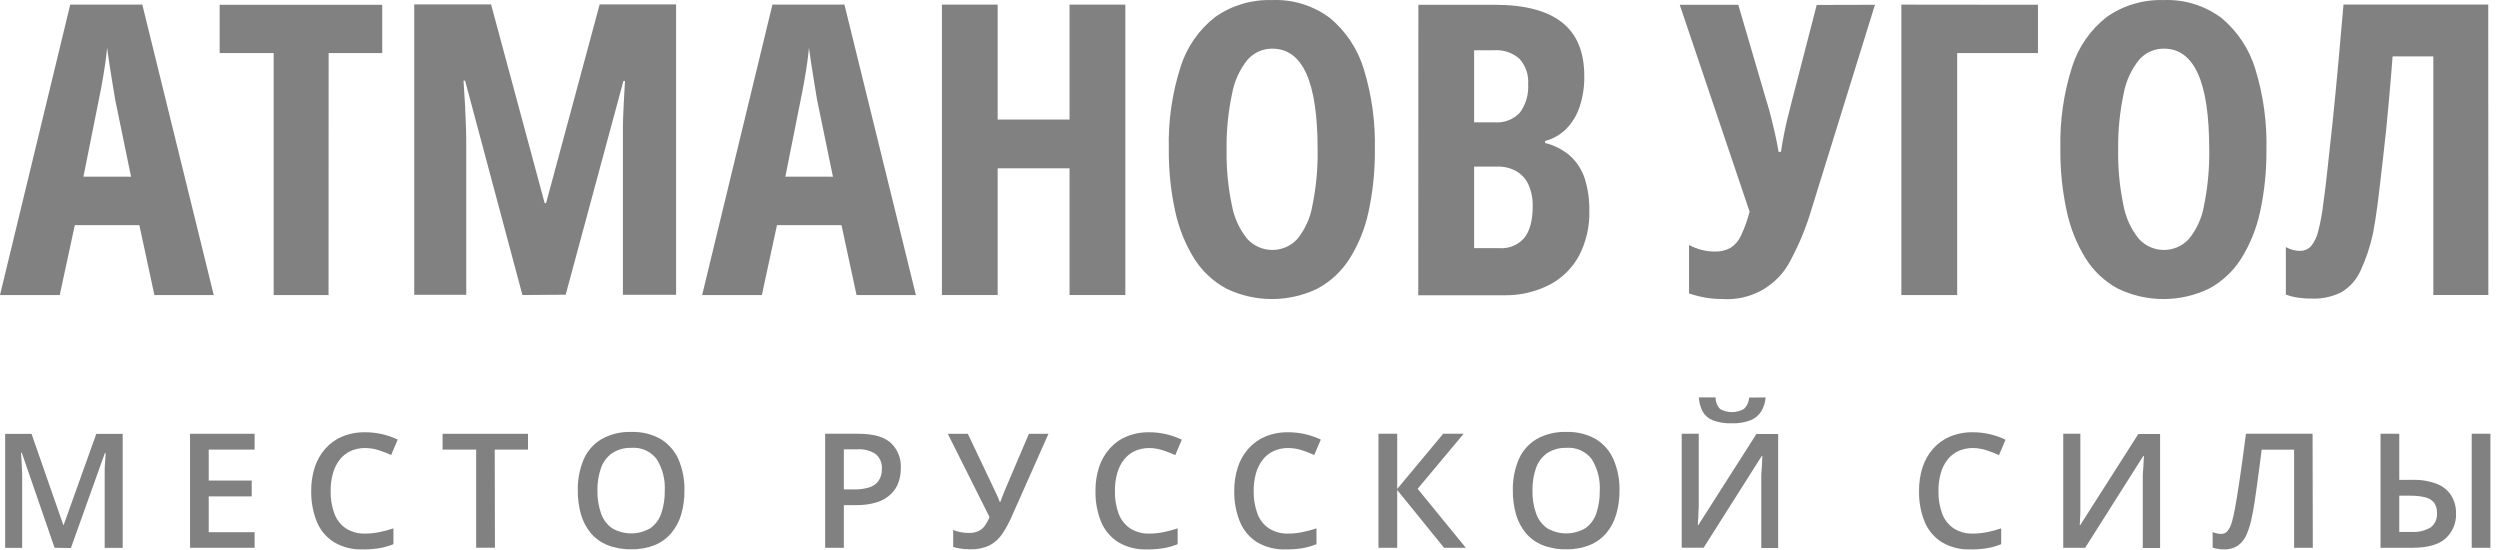
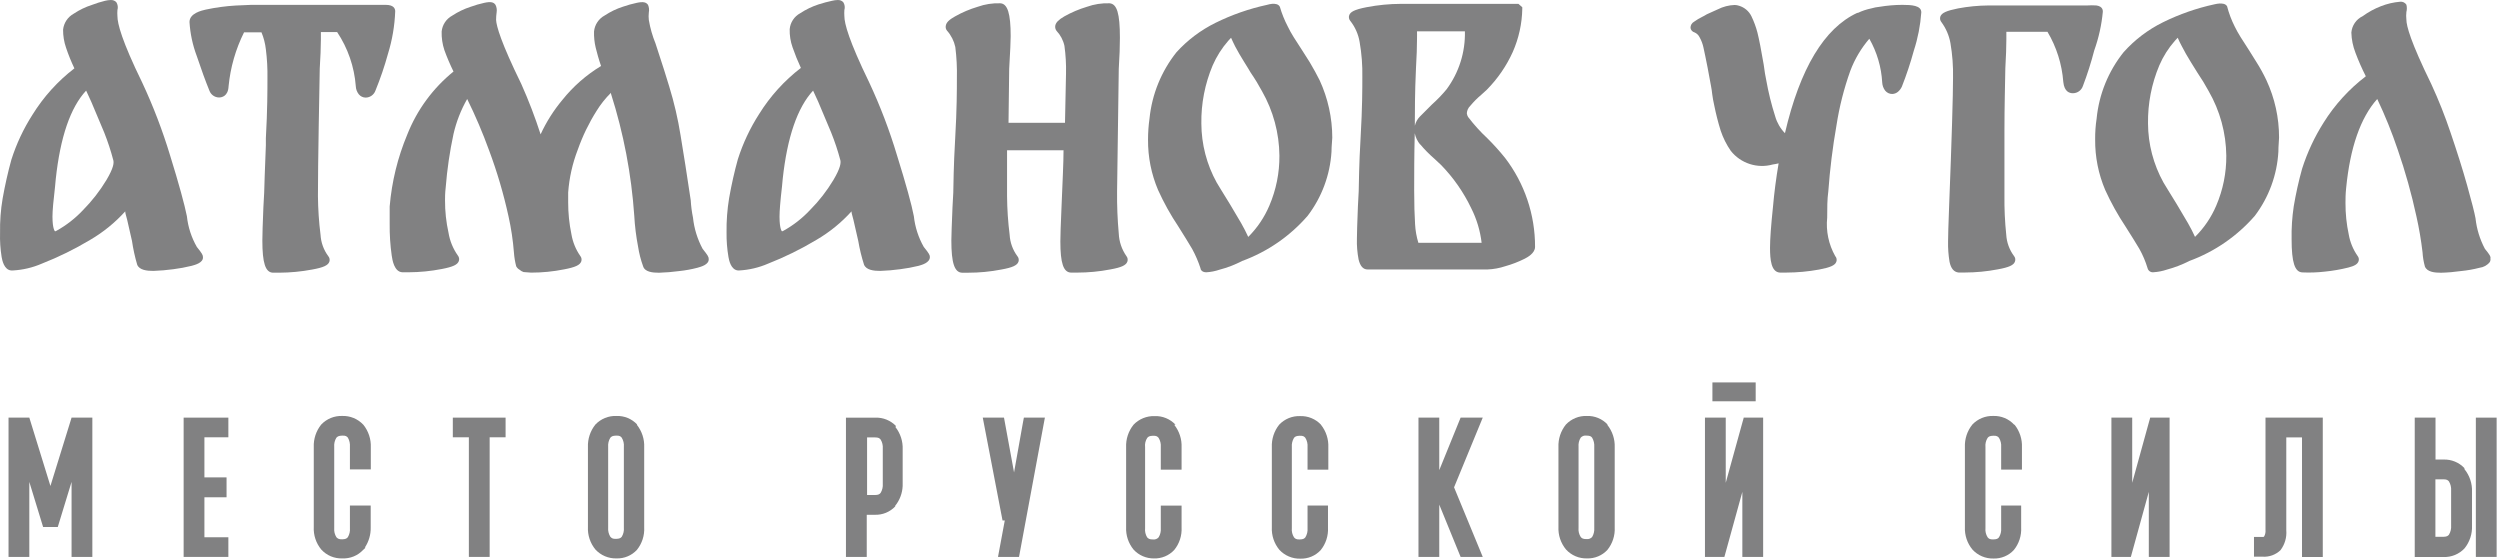
- <svg xmlns="http://www.w3.org/2000/svg" width="182" height="40" viewBox="0 0 182 40" fill="none">
-   <path d="M11.24 21.479L10.145 16.389H5.447L4.348 21.479H0L5.113 0.336H10.36L15.561 21.479H11.24ZM9.541 12.864L8.388 7.271C8.311 6.809 8.238 6.356 8.165 5.914C8.092 5.472 8.023 5.041 7.961 4.634C7.9 4.226 7.842 3.842 7.796 3.48C7.765 3.819 7.723 4.188 7.665 4.595C7.608 5.003 7.538 5.422 7.461 5.864C7.385 6.306 7.3 6.756 7.204 7.209L6.074 12.86L9.541 12.864Z" fill="#818182" />
-   <path d="M23.918 21.48H19.924V3.862H15.991V0.349H27.827V3.862H23.925L23.918 21.48Z" fill="#818182" />
-   <path d="M38.033 21.478L33.858 5.867H33.743C33.789 6.513 33.827 7.12 33.858 7.689C33.885 8.258 33.908 8.781 33.923 9.266C33.939 9.75 33.943 10.18 33.943 10.565V21.463H30.156V0.32H35.749L39.651 14.786H39.755L43.657 0.32H49.219V21.463H45.348V10.534C45.348 10.104 45.348 9.646 45.348 9.169C45.348 8.693 45.383 8.182 45.406 7.632C45.429 7.082 45.463 6.505 45.502 5.89H45.386L41.181 21.455L38.033 21.478Z" fill="#818182" />
-   <path d="M62.356 21.479L61.26 16.389H56.563L55.464 21.479H51.116L56.232 0.336H61.476L66.677 21.479H62.356ZM60.638 12.864L59.484 7.271C59.407 6.809 59.334 6.356 59.261 5.914C59.188 5.472 59.119 5.041 59.058 4.634C58.996 4.226 58.942 3.842 58.892 3.48C58.862 3.819 58.819 4.188 58.762 4.595C58.704 5.003 58.635 5.422 58.558 5.864C58.481 6.306 58.397 6.756 58.3 7.209L57.174 12.86L60.638 12.864Z" fill="#818182" />
-   <path d="M81.925 21.479H77.862V12.253H72.63V21.479H68.571V0.336H72.63V8.704H77.862V0.336H81.925V21.479Z" fill="#818182" />
-   <path d="M100.09 10.885C100.106 12.408 99.951 13.928 99.629 15.417C99.374 16.633 98.904 17.794 98.241 18.846C97.662 19.757 96.859 20.503 95.908 21.014C94.874 21.512 93.742 21.771 92.594 21.771C91.447 21.771 90.314 21.512 89.28 21.014C88.325 20.498 87.519 19.744 86.939 18.827C86.28 17.762 85.811 16.592 85.552 15.367C85.228 13.881 85.074 12.363 85.09 10.842C85.038 8.82 85.327 6.803 85.944 4.876C86.395 3.432 87.278 2.16 88.473 1.232C89.681 0.386 91.132 -0.044 92.606 0.006C94.125 -0.059 95.62 0.406 96.834 1.321C98.007 2.302 98.864 3.607 99.298 5.072C99.87 6.955 100.137 8.918 100.09 10.885ZM89.296 10.885C89.272 12.245 89.401 13.605 89.68 14.937C89.841 15.831 90.223 16.672 90.791 17.381C91.021 17.636 91.302 17.841 91.616 17.981C91.93 18.122 92.269 18.195 92.613 18.197C92.956 18.199 93.297 18.129 93.612 17.992C93.927 17.855 94.21 17.653 94.443 17.401C95.007 16.703 95.384 15.874 95.539 14.99C95.816 13.64 95.945 12.263 95.923 10.885C95.923 8.409 95.649 6.567 95.1 5.357C94.552 4.147 93.728 3.543 92.629 3.543C92.283 3.538 91.941 3.609 91.626 3.751C91.311 3.894 91.031 4.103 90.806 4.365C90.238 5.079 89.856 5.923 89.695 6.822C89.411 8.157 89.277 9.52 89.296 10.885Z" fill="#818182" />
-   <path d="M103.257 0.349H108.819C110.995 0.349 112.626 0.775 113.713 1.629C114.8 2.482 115.34 3.79 115.335 5.554C115.347 6.307 115.233 7.056 114.997 7.772C114.799 8.376 114.465 8.927 114.021 9.382C113.595 9.807 113.065 10.111 112.483 10.263V10.409C113.164 10.575 113.795 10.902 114.324 11.362C114.81 11.812 115.172 12.38 115.374 13.011C115.607 13.769 115.719 14.559 115.704 15.352C115.733 16.48 115.478 17.597 114.962 18.601C114.475 19.509 113.727 20.249 112.813 20.726C111.777 21.257 110.625 21.521 109.461 21.495H103.249L103.257 0.349ZM107.316 8.906H108.819C109.158 8.932 109.498 8.882 109.814 8.759C110.131 8.637 110.416 8.445 110.649 8.198C111.089 7.596 111.301 6.858 111.249 6.115C111.272 5.784 111.229 5.453 111.122 5.139C111.015 4.825 110.847 4.536 110.626 4.289C110.374 4.064 110.079 3.892 109.758 3.784C109.438 3.675 109.099 3.633 108.762 3.658H107.316V8.906ZM107.316 12.127V18.066H109.15C109.491 18.091 109.833 18.037 110.15 17.906C110.466 17.776 110.748 17.574 110.972 17.317C111.375 16.804 111.577 16.043 111.58 15.033C111.597 14.489 111.493 13.948 111.276 13.449C111.092 13.041 110.787 12.699 110.403 12.469C109.973 12.229 109.485 12.111 108.992 12.127H107.316Z" fill="#818182" />
-   <path d="M136.497 0.349L131.861 15.291C131.492 16.532 131 17.734 130.392 18.877C129.94 19.806 129.22 20.577 128.325 21.093C127.43 21.608 126.402 21.843 125.372 21.768C124.95 21.769 124.53 21.733 124.115 21.66C123.723 21.589 123.338 21.489 122.962 21.36V17.835C123.257 17.994 123.571 18.115 123.896 18.197C124.2 18.273 124.512 18.312 124.826 18.312C125.227 18.328 125.625 18.236 125.979 18.047C126.316 17.825 126.583 17.512 126.748 17.144C127.011 16.587 127.219 16.006 127.371 15.41L122.285 0.349H126.548L128.585 7.303C128.712 7.687 128.824 8.095 128.924 8.494C129.024 8.894 129.124 9.305 129.22 9.728C129.316 10.151 129.404 10.597 129.481 11.058H129.654C129.723 10.605 129.792 10.193 129.866 9.824C129.939 9.455 130.015 9.086 130.104 8.725C130.192 8.364 130.285 7.975 130.392 7.572L132.257 0.36L136.497 0.349Z" fill="#818182" />
-   <path d="M148.364 0.347V3.861H142.482V21.479H138.419V0.336L148.364 0.347Z" fill="#818182" />
-   <path d="M164.996 10.885C165.012 12.408 164.857 13.928 164.534 15.417C164.276 16.632 163.806 17.793 163.147 18.846C162.567 19.756 161.763 20.502 160.813 21.014C159.78 21.512 158.647 21.771 157.5 21.771C156.352 21.771 155.22 21.512 154.186 21.014C153.229 20.5 152.423 19.746 151.845 18.826C151.183 17.764 150.713 16.593 150.457 15.367C150.134 13.881 149.979 12.363 149.996 10.842C149.945 8.82 150.232 6.804 150.846 4.876C151.298 3.432 152.181 2.161 153.375 1.232C154.584 0.386 156.036 -0.045 157.511 0.006C159.03 -0.058 160.524 0.407 161.74 1.32C162.911 2.302 163.767 3.607 164.2 5.072C164.775 6.955 165.043 8.917 164.996 10.885ZM154.201 10.885C154.18 12.245 154.308 13.604 154.586 14.936C154.749 15.831 155.132 16.671 155.701 17.381C155.931 17.636 156.211 17.84 156.524 17.981C156.838 18.121 157.177 18.195 157.52 18.196C157.864 18.198 158.204 18.128 158.519 17.991C158.833 17.854 159.116 17.653 159.349 17.4C159.916 16.704 160.294 15.874 160.448 14.99C160.725 13.64 160.854 12.263 160.832 10.885C160.832 8.409 160.557 6.566 160.006 5.357C159.46 4.146 158.634 3.542 157.538 3.542C157.193 3.538 156.85 3.609 156.536 3.751C156.221 3.893 155.941 4.103 155.716 4.365C155.148 5.079 154.765 5.923 154.601 6.821C154.319 8.157 154.185 9.52 154.201 10.885Z" fill="#818182" />
-   <path d="M181.152 21.478H177.146V4.107H174.182C174.098 5.233 173.994 6.413 173.879 7.697C173.763 8.981 173.64 10.207 173.494 11.426C173.348 12.645 173.237 13.732 173.11 14.713C172.983 15.693 172.86 16.442 172.756 16.981C172.555 17.923 172.249 18.839 171.845 19.714C171.557 20.351 171.085 20.887 170.488 21.252C169.815 21.601 169.062 21.768 168.305 21.736C167.939 21.739 167.574 21.713 167.213 21.659C166.939 21.616 166.67 21.545 166.41 21.448V17.988C166.575 18.078 166.751 18.149 166.932 18.199C167.102 18.243 167.276 18.265 167.451 18.265C167.595 18.266 167.736 18.239 167.869 18.184C168.001 18.129 168.12 18.048 168.22 17.946C168.48 17.633 168.663 17.265 168.755 16.869C168.934 16.188 169.063 15.494 169.139 14.793C169.221 14.248 169.318 13.456 169.431 12.418C169.544 11.38 169.672 10.197 169.816 8.87C169.95 7.54 170.089 6.14 170.223 4.672C170.358 3.203 170.481 1.754 170.607 0.328H181.144L181.152 21.478Z" fill="#818182" />
-   <path d="M3.973 39.878L1.586 32.958H1.532C1.532 33.116 1.559 33.343 1.574 33.593C1.59 33.843 1.601 34.146 1.613 34.454C1.624 34.761 1.613 35.057 1.613 35.33V39.885H0.375V31.586H2.297L4.604 38.209H4.638L7.01 31.586H8.932V39.885H7.621V35.273C7.621 35.019 7.621 34.746 7.621 34.45C7.621 34.154 7.621 33.877 7.652 33.612C7.683 33.346 7.679 33.135 7.69 32.977H7.637L5.161 39.897L3.973 39.878Z" fill="#818182" />
-   <path d="M18.536 39.878H13.835V31.578H18.536V32.731H15.195V34.984H18.325V36.137H15.195V38.744H18.536V39.878Z" fill="#818182" />
-   <path d="M26.59 32.617C26.225 32.611 25.863 32.684 25.529 32.832C25.218 32.975 24.947 33.19 24.737 33.459C24.509 33.751 24.34 34.086 24.241 34.443C24.124 34.865 24.067 35.301 24.072 35.738C24.058 36.303 24.15 36.865 24.345 37.395C24.503 37.828 24.791 38.2 25.171 38.46C25.59 38.727 26.079 38.861 26.574 38.844C26.922 38.845 27.268 38.81 27.608 38.741C27.959 38.67 28.304 38.578 28.642 38.464V39.617C28.312 39.748 27.97 39.846 27.62 39.909C27.226 39.971 26.827 40.001 26.428 39.998C25.688 40.028 24.954 39.845 24.314 39.471C23.753 39.117 23.316 38.597 23.065 37.983C22.78 37.268 22.642 36.504 22.657 35.734C22.65 35.15 22.737 34.569 22.915 34.012C23.077 33.515 23.339 33.056 23.684 32.663C24.023 32.279 24.445 31.976 24.918 31.779C25.453 31.562 26.027 31.457 26.605 31.468C27.418 31.47 28.22 31.652 28.954 32.002L28.477 33.124C28.184 32.989 27.882 32.873 27.574 32.775C27.256 32.671 26.924 32.618 26.59 32.617Z" fill="#818182" />
-   <path d="M36.032 39.876H34.663V32.733H32.219V31.58H38.438V32.733H36.017L36.032 39.876Z" fill="#818182" />
-   <path d="M49.828 35.713C49.835 36.304 49.755 36.892 49.59 37.459C49.444 37.956 49.196 38.418 48.864 38.816C48.537 39.198 48.123 39.496 47.657 39.684C47.115 39.898 46.536 40.001 45.954 39.988C45.364 40.002 44.777 39.899 44.228 39.684C43.759 39.497 43.342 39.199 43.013 38.816C42.684 38.417 42.44 37.955 42.298 37.459C42.135 36.888 42.056 36.296 42.063 35.702C42.048 34.935 42.191 34.174 42.482 33.465C42.746 32.846 43.198 32.325 43.774 31.977C44.441 31.6 45.2 31.417 45.965 31.447C46.716 31.419 47.461 31.601 48.114 31.973C48.685 32.326 49.134 32.845 49.402 33.461C49.7 34.173 49.846 34.941 49.828 35.713ZM43.493 35.713C43.481 36.278 43.57 36.84 43.755 37.374C43.904 37.809 44.185 38.187 44.558 38.454C44.981 38.701 45.462 38.831 45.952 38.831C46.441 38.831 46.922 38.701 47.345 38.454C47.718 38.187 47.996 37.809 48.141 37.374C48.321 36.839 48.407 36.278 48.395 35.713C48.438 34.912 48.236 34.117 47.814 33.434C47.601 33.15 47.32 32.925 46.997 32.78C46.673 32.635 46.318 32.574 45.965 32.604C45.47 32.586 44.982 32.72 44.566 32.988C44.191 33.253 43.907 33.628 43.755 34.06C43.571 34.592 43.482 35.151 43.493 35.713Z" fill="#818182" />
-   <path d="M62.501 31.578C63.569 31.578 64.353 31.797 64.845 32.236C65.096 32.472 65.292 32.76 65.418 33.08C65.545 33.401 65.6 33.745 65.58 34.088C65.581 34.435 65.526 34.779 65.414 35.107C65.301 35.432 65.112 35.725 64.865 35.964C64.581 36.235 64.239 36.438 63.865 36.556C63.368 36.712 62.848 36.784 62.328 36.772H61.432V39.878H60.071V31.578H62.501ZM62.408 32.712H61.432V35.63H62.201C62.569 35.638 62.936 35.587 63.289 35.48C63.56 35.397 63.798 35.229 63.965 34.999C64.132 34.744 64.214 34.443 64.2 34.138C64.215 33.938 64.183 33.737 64.108 33.551C64.033 33.365 63.915 33.199 63.765 33.066C63.366 32.799 62.888 32.674 62.408 32.712Z" fill="#818182" />
-   <path d="M76.33 31.578L73.689 37.521C73.49 37.991 73.248 38.441 72.967 38.867C72.731 39.217 72.413 39.505 72.04 39.705C71.594 39.91 71.105 40.007 70.614 39.989C70.401 39.989 70.187 39.973 69.976 39.943C69.778 39.918 69.583 39.877 69.392 39.82V38.582C69.57 38.657 69.755 38.711 69.945 38.744C70.142 38.781 70.341 38.798 70.541 38.797C70.776 38.806 71.01 38.761 71.225 38.667C71.411 38.581 71.571 38.448 71.69 38.282C71.83 38.085 71.948 37.872 72.04 37.648L69 31.582H70.46L72.413 35.695C72.448 35.761 72.486 35.845 72.532 35.945C72.579 36.045 72.621 36.145 72.667 36.249C72.713 36.353 72.748 36.449 72.778 36.537H72.828C72.855 36.46 72.886 36.372 72.928 36.268L73.051 35.945L73.167 35.657L74.904 31.582L76.33 31.578Z" fill="#818182" />
-   <path d="M83.683 32.617C83.317 32.612 82.954 32.685 82.619 32.832C82.309 32.976 82.038 33.19 81.827 33.459C81.6 33.751 81.433 34.086 81.335 34.443C81.216 34.864 81.159 35.301 81.166 35.738C81.152 36.303 81.243 36.864 81.435 37.395C81.595 37.827 81.885 38.199 82.265 38.46C82.683 38.727 83.172 38.861 83.668 38.844C84.016 38.845 84.362 38.81 84.702 38.741C85.051 38.671 85.395 38.578 85.733 38.464V39.617C85.403 39.749 85.06 39.847 84.71 39.909C84.316 39.971 83.917 40.001 83.518 39.998C82.778 40.027 82.044 39.844 81.404 39.471C80.845 39.116 80.41 38.596 80.159 37.983C79.872 37.269 79.733 36.504 79.751 35.734C79.744 35.15 79.831 34.569 80.009 34.012C80.171 33.515 80.433 33.056 80.778 32.663C81.116 32.279 81.538 31.976 82.011 31.779C82.547 31.562 83.121 31.456 83.699 31.468C84.508 31.474 85.306 31.659 86.036 32.01L85.559 33.132C85.266 32.998 84.964 32.881 84.656 32.782C84.342 32.678 84.014 32.622 83.683 32.617Z" fill="#818182" />
-   <path d="M93.79 32.617C93.424 32.611 93.06 32.684 92.725 32.832C92.415 32.976 92.144 33.19 91.933 33.459C91.706 33.752 91.538 34.086 91.437 34.443C91.32 34.865 91.263 35.301 91.268 35.738C91.256 36.303 91.348 36.864 91.541 37.395C91.699 37.829 91.989 38.201 92.371 38.46C92.788 38.727 93.276 38.861 93.771 38.844C94.118 38.846 94.465 38.811 94.805 38.741C95.155 38.671 95.5 38.578 95.839 38.464V39.617C95.509 39.749 95.166 39.847 94.816 39.909C94.422 39.971 94.024 40.001 93.625 39.998C92.884 40.027 92.15 39.844 91.51 39.471C90.951 39.116 90.516 38.596 90.265 37.983C89.977 37.269 89.837 36.504 89.853 35.734C89.848 35.15 89.936 34.569 90.115 34.012C90.274 33.514 90.536 33.054 90.884 32.663C91.223 32.279 91.645 31.976 92.118 31.779C92.652 31.562 93.225 31.457 93.801 31.468C94.615 31.471 95.419 31.653 96.154 32.002L95.677 33.124C95.382 32.99 95.079 32.873 94.77 32.775C94.454 32.672 94.123 32.618 93.79 32.617Z" fill="#818182" />
-   <path d="M106.71 39.878H105.126L101.717 35.672V39.878H100.352V31.578H101.717V35.595L105.061 31.578H106.553L103.204 35.584L106.71 39.878Z" fill="#818182" />
-   <path d="M117.9 35.713C117.907 36.304 117.825 36.892 117.658 37.458C117.513 37.956 117.267 38.418 116.935 38.815C116.606 39.197 116.191 39.495 115.724 39.684C115.182 39.898 114.603 40.001 114.021 39.988C113.431 40.002 112.845 39.898 112.295 39.684C111.827 39.497 111.411 39.199 111.084 38.815C110.755 38.417 110.512 37.955 110.369 37.458C110.206 36.887 110.127 36.296 110.135 35.702C110.117 34.935 110.26 34.173 110.554 33.465C110.818 32.846 111.268 32.326 111.841 31.977C112.509 31.601 113.267 31.417 114.033 31.446C114.785 31.419 115.53 31.601 116.185 31.973C116.756 32.325 117.205 32.844 117.469 33.461C117.771 34.172 117.918 34.94 117.9 35.713ZM111.565 35.713C111.551 36.278 111.639 36.841 111.826 37.374C111.975 37.809 112.256 38.186 112.63 38.454C113.052 38.701 113.533 38.831 114.023 38.831C114.513 38.831 114.994 38.701 115.416 38.454C115.789 38.187 116.067 37.809 116.212 37.374C116.389 36.839 116.474 36.277 116.462 35.713C116.507 34.912 116.306 34.117 115.885 33.434C115.672 33.15 115.39 32.925 115.066 32.78C114.742 32.635 114.386 32.574 114.033 32.603C113.538 32.586 113.05 32.72 112.633 32.988C112.259 33.253 111.977 33.628 111.826 34.06C111.64 34.591 111.552 35.151 111.565 35.713Z" fill="#818182" />
-   <path d="M122.428 31.577H123.669V35.975C123.669 36.163 123.669 36.359 123.669 36.602C123.669 36.844 123.67 37.047 123.65 37.263C123.631 37.478 123.65 37.674 123.623 37.839C123.597 38.005 123.623 38.132 123.6 38.224H123.639L127.867 31.593H129.451V39.892H128.221V35.533C128.221 35.325 128.221 35.102 128.221 34.864C128.221 34.63 128.221 34.399 128.248 34.176C128.275 33.953 128.271 33.753 128.282 33.584C128.294 33.415 128.282 33.292 128.306 33.2H128.252L124.023 39.877H122.428V31.577ZM128.54 28.933C128.512 29.288 128.405 29.632 128.225 29.94C128.042 30.23 127.773 30.457 127.456 30.589C127.016 30.756 126.546 30.834 126.076 30.816C125.603 30.835 125.132 30.761 124.688 30.597C124.376 30.474 124.116 30.247 123.95 29.955C123.788 29.637 123.695 29.289 123.677 28.933H124.896C124.89 29.247 125.009 29.551 125.226 29.778C125.489 29.926 125.785 30.003 126.086 30.003C126.387 30.003 126.682 29.926 126.945 29.778C127.062 29.673 127.157 29.545 127.224 29.401C127.29 29.258 127.326 29.102 127.329 28.944L128.54 28.933Z" fill="#818182" />
-   <path d="M143.639 32.617C143.272 32.612 142.909 32.685 142.574 32.832C142.264 32.976 141.993 33.19 141.782 33.459C141.555 33.751 141.388 34.086 141.29 34.443C141.171 34.864 141.114 35.301 141.121 35.738C141.107 36.303 141.198 36.864 141.39 37.395C141.55 37.827 141.84 38.199 142.22 38.46C142.638 38.727 143.127 38.861 143.623 38.844C143.97 38.845 144.317 38.81 144.657 38.741C145.006 38.671 145.35 38.578 145.687 38.464V39.617C145.359 39.749 145.017 39.847 144.669 39.909C144.273 39.971 143.873 40.001 143.473 39.998C142.733 40.027 141.999 39.844 141.359 39.471C140.8 39.116 140.365 38.596 140.113 37.983C139.827 37.269 139.688 36.504 139.706 35.734C139.699 35.15 139.786 34.569 139.964 34.012C140.126 33.515 140.388 33.056 140.732 32.663C141.071 32.279 141.493 31.976 141.966 31.779C142.502 31.562 143.076 31.456 143.654 31.468C144.467 31.473 145.269 31.658 146.003 32.01L145.526 33.132C145.232 32.998 144.93 32.881 144.623 32.782C144.305 32.677 143.973 32.621 143.639 32.617Z" fill="#818182" />
-   <path d="M150.204 31.578H151.45V35.976C151.45 36.164 151.45 36.36 151.45 36.602C151.45 36.845 151.45 37.048 151.45 37.264C151.45 37.479 151.431 37.675 151.423 37.84C151.415 38.005 151.423 38.132 151.404 38.225H151.442L155.671 31.593H157.255V39.893H155.994V35.534C155.994 35.326 155.994 35.103 155.994 34.865C155.994 34.63 155.994 34.4 156.021 34.177C156.048 33.954 156.044 33.754 156.055 33.585C156.067 33.416 156.074 33.293 156.078 33.2H156.028L151.8 39.878H150.204V31.578Z" fill="#818182" />
-   <path d="M168.372 39.878H167.011V32.735H164.651C164.601 33.12 164.547 33.542 164.489 33.981C164.432 34.419 164.374 34.865 164.312 35.307C164.251 35.749 164.193 36.168 164.132 36.568C164.07 36.968 164.005 37.318 163.939 37.625C163.858 38.066 163.73 38.496 163.555 38.909C163.423 39.231 163.205 39.511 162.925 39.716C162.615 39.917 162.251 40.015 161.883 39.997C161.742 39.998 161.602 39.985 161.464 39.958C161.333 39.938 161.205 39.907 161.079 39.866V38.74C161.175 38.776 161.272 38.806 161.372 38.828C161.481 38.855 161.593 38.868 161.706 38.867C161.795 38.869 161.884 38.851 161.965 38.813C162.046 38.775 162.116 38.718 162.171 38.648C162.312 38.461 162.415 38.25 162.475 38.025C162.566 37.707 162.64 37.385 162.698 37.06C162.74 36.837 162.79 36.541 162.852 36.172C162.913 35.803 162.978 35.376 163.051 34.892C163.125 34.407 163.197 33.885 163.274 33.323C163.351 32.762 163.428 32.17 163.505 31.578H168.356L168.372 39.878Z" fill="#818182" />
-   <path d="M173.303 39.878V31.578H174.667V34.934H175.609C176.238 34.911 176.864 35.017 177.45 35.245C177.876 35.419 178.235 35.723 178.477 36.114C178.696 36.495 178.807 36.928 178.8 37.367C178.815 37.712 178.754 38.056 178.621 38.374C178.488 38.692 178.287 38.977 178.031 39.209C177.518 39.655 176.719 39.878 175.632 39.878H173.303ZM174.667 38.724H175.574C176.054 38.755 176.531 38.642 176.947 38.401C177.106 38.28 177.233 38.12 177.314 37.937C177.395 37.753 177.429 37.552 177.412 37.352C177.426 37.078 177.349 36.808 177.193 36.583C177.023 36.387 176.793 36.252 176.539 36.199C176.188 36.118 175.827 36.081 175.467 36.087H174.667V38.724ZM179.941 39.878V31.578H181.302V39.878H179.941Z" fill="#818182" />
+ <svg xmlns="http://www.w3.org/2000/svg" width="179" height="40" viewBox="0 0 179 40" fill="none">
+   <path d="M13.382 15.482C13.22 14.673 12.816 13.177 12.177 11.123C11.636 9.338 10.969 7.595 10.179 5.906C8.715 2.913 8.408 1.683 8.408 1.158C8.396 1.012 8.396 0.866 8.408 0.721C8.436 0.626 8.443 0.527 8.429 0.429C8.415 0.331 8.38 0.238 8.327 0.155C8.276 0.102 8.214 0.061 8.146 0.034C8.077 0.008 8.004 -0.003 7.931 0.001C7.791 0.004 7.653 0.023 7.518 0.058C7.203 0.136 6.892 0.233 6.588 0.349C6.124 0.498 5.683 0.71 5.278 0.98C5.069 1.095 4.891 1.259 4.758 1.457C4.626 1.656 4.543 1.883 4.517 2.12C4.513 2.56 4.584 2.998 4.728 3.414C4.897 3.919 5.097 4.414 5.326 4.894C4.137 5.808 3.124 6.929 2.333 8.203C1.687 9.21 1.175 10.297 0.813 11.438C0.57 12.32 0.36 13.25 0.19 14.204C0.051 15.022 -0.011 15.85 0.004 16.679C-0.013 17.256 0.025 17.833 0.117 18.402C0.158 18.629 0.287 19.316 0.797 19.365H0.926C1.637 19.326 2.335 19.162 2.989 18.879C4.191 18.408 5.351 17.837 6.459 17.173C7.394 16.627 8.24 15.939 8.966 15.134C8.966 15.288 9.047 15.482 9.104 15.733L9.451 17.254C9.535 17.828 9.659 18.396 9.823 18.952C9.977 19.34 10.519 19.397 10.98 19.397C11.459 19.381 11.937 19.34 12.412 19.276C12.853 19.22 13.29 19.139 13.722 19.033C13.957 18.968 14.571 18.815 14.531 18.402C14.531 18.265 14.474 18.151 14.094 17.682C13.707 17.006 13.464 16.257 13.382 15.482ZM7.623 12.886C7.152 13.667 6.59 14.389 5.949 15.037C5.394 15.63 4.75 16.132 4.04 16.526L3.943 16.566C3.943 16.566 3.757 16.437 3.757 15.507C3.757 15.102 3.822 14.358 3.943 13.347L3.992 12.821C4.315 9.82 5.043 7.693 6.167 6.488L6.539 7.297C6.912 8.17 7.219 8.914 7.462 9.489C7.721 10.14 7.94 10.808 8.117 11.487C8.157 11.673 8.141 12.012 7.623 12.886Z" fill="#818182" />
+   <path d="M27.618 0.348H17.985L16.877 0.396C16.156 0.438 15.439 0.536 14.733 0.687C14.45 0.752 13.568 0.946 13.568 1.577C13.618 2.407 13.793 3.225 14.086 4.004C14.418 4.999 14.725 5.832 14.992 6.487C15.043 6.629 15.136 6.753 15.259 6.841C15.382 6.929 15.528 6.978 15.679 6.98C15.873 6.98 16.335 6.899 16.367 6.171C16.497 4.828 16.872 3.521 17.475 2.313H18.721C18.883 2.703 18.989 3.115 19.036 3.535C19.123 4.218 19.161 4.908 19.149 5.597C19.149 6.406 19.149 7.894 19.036 9.892V10.402C18.971 12.149 18.923 13.289 18.915 13.799L18.858 14.858C18.81 16.015 18.785 16.832 18.785 17.22C18.785 18.838 19.004 19.501 19.538 19.525H19.991C20.783 19.521 21.574 19.446 22.352 19.299C23.161 19.153 23.485 19 23.582 18.741C23.605 18.672 23.61 18.599 23.596 18.528C23.581 18.457 23.549 18.391 23.501 18.336C23.174 17.894 22.983 17.365 22.951 16.816C22.835 15.895 22.773 14.969 22.765 14.041C22.765 12.855 22.784 11.159 22.822 8.954C22.859 6.748 22.884 5.4 22.894 4.91C22.943 4.101 22.975 3.389 22.975 2.847C22.975 2.629 22.975 2.451 22.975 2.297H24.14C24.909 3.45 25.368 4.781 25.474 6.163C25.482 6.375 25.555 6.579 25.685 6.746C25.745 6.821 25.821 6.882 25.908 6.924C25.995 6.967 26.09 6.988 26.186 6.988C26.34 6.986 26.488 6.936 26.613 6.846C26.737 6.757 26.831 6.631 26.882 6.487C27.234 5.627 27.534 4.746 27.78 3.85C28.085 2.863 28.259 1.841 28.297 0.809C28.297 0.606 28.176 0.348 27.618 0.348Z" fill="#818182" />
+   <path d="M49.619 15.589C49.535 15.178 49.481 14.762 49.457 14.343C49.19 12.556 48.947 10.986 48.729 9.692C48.541 8.513 48.271 7.348 47.92 6.206C47.75 5.624 47.419 4.588 46.933 3.108C46.713 2.569 46.553 2.008 46.456 1.434C46.435 1.254 46.435 1.072 46.456 0.892C46.492 0.71 46.472 0.521 46.399 0.35C46.27 0.164 46.068 0.099 45.59 0.204C45.256 0.275 44.926 0.367 44.604 0.479C44.14 0.628 43.699 0.841 43.293 1.11C43.083 1.223 42.903 1.387 42.771 1.586C42.638 1.784 42.556 2.013 42.533 2.251C42.521 2.645 42.562 3.04 42.654 3.424C42.743 3.78 42.865 4.233 43.035 4.726C41.977 5.366 41.041 6.187 40.268 7.152C39.641 7.902 39.116 8.731 38.707 9.619C38.311 8.393 37.85 7.189 37.324 6.012C35.876 3.052 35.545 1.879 35.52 1.426C35.521 1.239 35.534 1.053 35.561 0.868C35.587 0.691 35.559 0.51 35.48 0.35C35.35 0.156 35.148 0.099 34.671 0.204C34.339 0.277 34.012 0.371 33.692 0.488C33.229 0.638 32.788 0.85 32.382 1.118C32.171 1.232 31.992 1.395 31.859 1.594C31.727 1.793 31.645 2.021 31.622 2.259C31.61 2.709 31.675 3.158 31.816 3.585C32.006 4.109 32.225 4.622 32.471 5.122C30.999 6.315 29.86 7.866 29.163 9.628C28.476 11.269 28.05 13.007 27.901 14.78C27.901 14.99 27.901 15.395 27.901 16.042C27.893 16.797 27.941 17.551 28.047 18.298C28.095 18.622 28.225 19.463 28.807 19.495H29.26C30.055 19.492 30.849 19.413 31.63 19.261C32.439 19.107 32.754 18.953 32.851 18.695C32.876 18.627 32.882 18.554 32.869 18.483C32.856 18.412 32.825 18.346 32.778 18.29C32.438 17.808 32.212 17.255 32.115 16.673C31.945 15.908 31.861 15.127 31.864 14.343C31.864 14.133 31.864 13.825 31.913 13.413C32.014 12.129 32.201 10.854 32.471 9.595C32.673 8.716 33.002 7.871 33.45 7.088C34.04 8.285 34.564 9.513 35.019 10.768C35.595 12.307 36.059 13.886 36.41 15.492C36.601 16.347 36.73 17.215 36.798 18.088C36.822 18.419 36.876 18.746 36.96 19.067C37.014 19.168 37.095 19.252 37.195 19.309C37.28 19.385 37.379 19.442 37.486 19.479L38.028 19.52C38.824 19.52 39.617 19.442 40.398 19.285C41.207 19.131 41.522 18.978 41.619 18.719C41.642 18.652 41.647 18.581 41.634 18.511C41.622 18.442 41.591 18.377 41.546 18.323C41.224 17.861 41.009 17.333 40.915 16.778C40.758 16.022 40.679 15.252 40.681 14.481C40.681 14.173 40.681 13.947 40.681 13.785C40.757 12.735 40.989 11.702 41.368 10.72C41.711 9.748 42.161 8.817 42.711 7.945C43.003 7.471 43.35 7.034 43.746 6.643C43.745 6.664 43.745 6.686 43.746 6.708C44.649 9.542 45.208 12.475 45.413 15.443C45.454 16.19 45.546 16.933 45.688 17.668C45.761 18.142 45.88 18.608 46.044 19.059C46.165 19.471 46.715 19.528 47.184 19.528C47.674 19.513 48.163 19.473 48.648 19.407C49.082 19.36 49.512 19.282 49.934 19.172C50.193 19.099 50.783 18.945 50.743 18.533C50.743 18.395 50.686 18.29 50.306 17.813C49.935 17.123 49.701 16.368 49.619 15.589Z" fill="#818182" />
+   <path d="M65.432 15.482C65.278 14.673 64.882 13.226 64.226 11.123C63.691 9.337 63.026 7.594 62.237 5.906C60.781 2.913 60.457 1.683 60.457 1.158C60.446 1.012 60.446 0.866 60.457 0.721C60.485 0.626 60.492 0.527 60.478 0.429C60.465 0.331 60.43 0.238 60.376 0.155C60.325 0.102 60.263 0.061 60.195 0.034C60.127 0.008 60.053 -0.003 59.98 0.001C59.841 0.004 59.702 0.023 59.568 0.058C59.26 0.122 58.937 0.211 58.605 0.316C58.142 0.467 57.701 0.679 57.295 0.947C57.085 1.06 56.906 1.224 56.775 1.423C56.643 1.622 56.563 1.85 56.542 2.088C56.53 2.528 56.599 2.966 56.745 3.382C56.918 3.885 57.118 4.379 57.343 4.862C56.155 5.776 55.141 6.896 54.35 8.17C53.704 9.177 53.192 10.265 52.83 11.406C52.587 12.279 52.377 13.209 52.207 14.172C52.072 14.99 52.009 15.818 52.021 16.647C52.014 17.235 52.06 17.823 52.158 18.402C52.199 18.629 52.328 19.316 52.838 19.365H52.927C53.638 19.326 54.336 19.162 54.989 18.879C56.192 18.408 57.352 17.837 58.459 17.173C59.395 16.627 60.241 15.939 60.967 15.134C60.967 15.288 61.048 15.482 61.104 15.733L61.452 17.254C61.549 17.829 61.687 18.397 61.865 18.952C62.026 19.34 62.568 19.397 63.021 19.397C63.5 19.381 63.978 19.341 64.453 19.276C64.897 19.22 65.337 19.139 65.771 19.033C65.998 18.968 66.58 18.815 66.58 18.402C66.58 18.265 66.524 18.151 66.143 17.682C65.758 17.005 65.516 16.256 65.432 15.482ZM59.673 12.886C59.204 13.668 58.642 14.391 57.998 15.037C57.444 15.63 56.8 16.132 56.089 16.526L55.992 16.566C55.992 16.566 55.814 16.437 55.814 15.507C55.814 15.11 55.871 14.382 55.992 13.347L56.041 12.821C56.364 9.82 57.1 7.693 58.217 6.488L58.589 7.297C58.961 8.17 59.268 8.914 59.511 9.489C59.773 10.14 59.995 10.807 60.174 11.487C60.206 11.673 60.19 12.012 59.673 12.886Z" fill="#818182" />
+   <path d="M80.104 16.727C80.013 15.722 79.972 14.712 79.983 13.702L80.104 4.926C80.161 4.02 80.185 3.309 80.185 2.702C80.185 0.955 79.975 0.275 79.441 0.235C78.891 0.216 78.342 0.301 77.823 0.486C77.26 0.655 76.718 0.885 76.206 1.173C75.801 1.408 75.607 1.602 75.558 1.828C75.546 1.894 75.547 1.962 75.562 2.028C75.578 2.093 75.607 2.155 75.647 2.208C75.931 2.508 76.127 2.88 76.214 3.284C76.304 3.935 76.342 4.593 76.327 5.25L76.254 8.793H72.21L72.258 4.926C72.331 3.681 72.364 2.92 72.364 2.589C72.364 0.971 72.145 0.259 71.619 0.235C71.069 0.216 70.52 0.301 70.002 0.486C69.439 0.654 68.896 0.884 68.384 1.173C67.963 1.408 67.761 1.602 67.721 1.828C67.705 1.893 67.705 1.96 67.721 2.025C67.736 2.09 67.766 2.15 67.81 2.2C68.103 2.531 68.307 2.933 68.4 3.365C68.493 4.105 68.531 4.852 68.513 5.598C68.513 6.406 68.513 7.822 68.392 9.893C68.271 11.963 68.271 13.241 68.255 13.799L68.198 14.859C68.149 16.088 68.117 16.857 68.117 17.221C68.117 18.838 68.344 19.502 68.877 19.526H69.33C70.123 19.526 70.914 19.45 71.692 19.299C72.501 19.154 72.825 19 72.922 18.741C72.945 18.673 72.95 18.599 72.935 18.528C72.921 18.457 72.888 18.391 72.841 18.337C72.513 17.894 72.322 17.366 72.291 16.816C72.175 15.896 72.113 14.97 72.105 14.042C72.105 12.869 72.105 11.777 72.105 10.758H76.149C76.149 11.672 76.076 13.015 76.003 14.859C75.947 16.113 75.922 16.921 75.922 17.285C75.922 18.846 76.141 19.494 76.675 19.518H77.128C77.923 19.517 78.716 19.442 79.498 19.291C80.306 19.146 80.622 18.992 80.719 18.733C80.743 18.665 80.749 18.592 80.736 18.521C80.724 18.45 80.692 18.384 80.646 18.329C80.318 17.857 80.13 17.302 80.104 16.727Z" fill="#818182" />
+   <path d="M93.774 4.451L93.224 3.586C92.787 2.923 92.415 2.348 92.204 1.895C91.969 1.446 91.78 0.975 91.638 0.488C91.533 0.27 91.266 0.27 91.112 0.27C90.975 0.284 90.84 0.311 90.708 0.35C89.433 0.627 88.197 1.059 87.028 1.636C85.974 2.156 85.027 2.869 84.237 3.739C83.149 5.106 82.477 6.757 82.304 8.496C82.234 8.991 82.199 9.491 82.199 9.992C82.188 11.234 82.433 12.465 82.919 13.607C83.329 14.514 83.813 15.385 84.367 16.212C84.795 16.883 85.119 17.425 85.362 17.83C85.599 18.266 85.797 18.724 85.952 19.197C85.952 19.269 86.025 19.496 86.373 19.496C86.695 19.477 87.013 19.414 87.319 19.31C87.88 19.163 88.422 18.954 88.937 18.687C90.749 18.023 92.364 16.91 93.628 15.452C94.639 14.126 95.233 12.53 95.335 10.865C95.335 10.429 95.391 10.057 95.391 9.854C95.389 8.435 95.08 7.034 94.485 5.745C94.291 5.357 94.049 4.912 93.774 4.451ZM91.606 11.149C91.615 12.377 91.37 13.594 90.886 14.724C90.531 15.561 90.017 16.322 89.374 16.964C89.236 16.657 89.066 16.333 88.872 15.985C88.589 15.508 88.314 15.055 88.063 14.618C87.57 13.81 87.254 13.316 87.117 13.074C86.4 11.778 86.022 10.323 86.017 8.843C85.996 7.417 86.272 6.001 86.826 4.686C87.105 4.044 87.481 3.449 87.942 2.923L88.144 2.704C88.233 2.898 88.322 3.1 88.435 3.319C88.621 3.667 88.832 4.039 89.082 4.435C89.333 4.831 89.479 5.082 89.551 5.204C89.845 5.631 90.115 6.074 90.36 6.53C91.163 7.938 91.592 9.528 91.606 11.149Z" fill="#818182" />
+   <path d="M106.489 9.895C105.988 9.428 105.528 8.919 105.114 8.374C105.064 8.293 105.033 8.202 105.025 8.107C105.038 7.904 105.128 7.713 105.275 7.573C105.52 7.28 105.791 7.009 106.084 6.764L106.456 6.425C107.233 5.639 107.863 4.722 108.317 3.715C108.746 2.74 108.977 1.69 108.996 0.625V0.52L108.721 0.277H100.293C99.479 0.28 98.666 0.359 97.866 0.512C96.928 0.69 96.686 0.868 96.605 1.086C96.58 1.154 96.574 1.227 96.587 1.298C96.6 1.369 96.631 1.435 96.677 1.491C97.025 1.93 97.256 2.45 97.349 3.003C97.495 3.836 97.56 4.681 97.543 5.527C97.543 6.336 97.543 7.727 97.422 9.797C97.3 11.868 97.3 13.138 97.284 13.68L97.227 14.772C97.179 15.969 97.155 16.737 97.155 17.085C97.14 17.587 97.181 18.089 97.276 18.582C97.389 19.051 97.6 19.293 97.915 19.293H106.513C106.945 19.275 107.373 19.197 107.783 19.059C108.26 18.926 108.723 18.747 109.166 18.525C109.352 18.428 109.91 18.137 109.91 17.676C109.917 15.372 109.16 13.13 107.759 11.302C107.362 10.809 106.938 10.339 106.489 9.895ZM101.458 2.243H104.887C104.924 3.733 104.463 5.193 103.577 6.392C103.254 6.782 102.902 7.147 102.525 7.484L101.66 8.35C101.484 8.531 101.36 8.758 101.304 9.005C101.304 8.875 101.304 8.738 101.304 8.608C101.304 6.586 101.361 5.373 101.385 4.864C101.433 4.055 101.458 3.343 101.458 2.801C101.466 2.583 101.458 2.397 101.458 2.243ZM101.684 10.331C101.991 10.697 102.326 11.038 102.687 11.351L103.189 11.82C104.069 12.726 104.795 13.77 105.34 14.909C105.731 15.685 105.983 16.522 106.084 17.384H101.555C101.423 16.953 101.344 16.508 101.32 16.058C101.28 15.427 101.255 14.618 101.255 13.631C101.255 12.507 101.256 11.148 101.296 9.539C101.356 9.836 101.489 10.114 101.684 10.348V10.331Z" fill="#818182" />
+   <path d="M136.206 0.348C135.664 0.35 135.123 0.396 134.588 0.485C134.377 0.505 134.168 0.546 133.965 0.606C133.641 0.673 133.326 0.779 133.027 0.922H132.978C130.617 2.014 128.878 4.91 127.802 9.536C127.474 9.201 127.235 8.79 127.106 8.339C126.831 7.481 126.615 6.606 126.459 5.718C126.402 5.476 126.346 5.112 126.281 4.626C126.103 3.583 125.958 2.839 125.836 2.346C125.73 1.936 125.584 1.538 125.399 1.157C125.311 0.979 125.187 0.821 125.036 0.693C124.884 0.565 124.708 0.47 124.518 0.412C124.416 0.378 124.31 0.359 124.202 0.356C123.78 0.371 123.366 0.479 122.989 0.671L122.269 0.995L122.172 1.043C122.079 1.103 121.981 1.157 121.881 1.205C121.678 1.305 121.483 1.421 121.299 1.553C121.217 1.597 121.15 1.662 121.104 1.742C121.059 1.822 121.036 1.914 121.04 2.006C121.053 2.081 121.087 2.15 121.139 2.206C121.191 2.262 121.257 2.302 121.331 2.321C121.486 2.389 121.612 2.509 121.687 2.661C121.819 2.896 121.914 3.15 121.97 3.413C122.035 3.737 122.075 3.939 122.099 4.02C122.172 4.335 122.318 5.12 122.512 6.179C122.548 6.361 122.575 6.545 122.593 6.729C122.628 7.001 122.677 7.271 122.738 7.538C122.86 8.15 123.014 8.755 123.199 9.35C123.371 9.868 123.616 10.358 123.927 10.806C124.277 11.245 124.748 11.571 125.282 11.743C125.815 11.916 126.388 11.928 126.928 11.777C127.07 11.758 127.21 11.731 127.349 11.696C127.171 12.747 127.033 13.799 126.944 14.826C126.807 16.136 126.734 17.115 126.734 17.738C126.734 18.595 126.815 19.477 127.438 19.517H127.891C128.683 19.515 129.473 19.442 130.253 19.299C131.061 19.145 131.385 19 131.482 18.741C131.507 18.672 131.513 18.599 131.498 18.527C131.484 18.456 131.45 18.39 131.401 18.336C130.93 17.501 130.729 16.54 130.827 15.586C130.827 14.915 130.827 14.284 130.908 13.694C131.022 12.116 131.217 10.544 131.49 8.986C131.696 7.65 132.029 6.336 132.485 5.063C132.801 4.227 133.261 3.452 133.844 2.774C134.39 3.732 134.706 4.804 134.766 5.904C134.776 6.115 134.85 6.318 134.976 6.487C135.037 6.563 135.115 6.625 135.203 6.667C135.291 6.709 135.388 6.73 135.486 6.729C135.634 6.724 135.776 6.67 135.89 6.576C136.011 6.475 136.108 6.347 136.173 6.204C136.506 5.36 136.792 4.498 137.031 3.623C137.321 2.735 137.5 1.814 137.565 0.881C137.565 0.388 136.861 0.348 136.206 0.348Z" fill="#818182" />
+   <path d="M150.563 0.836C150.563 0.747 150.563 0.464 150.11 0.391C149.886 0.375 149.662 0.375 149.438 0.391H142.377C141.647 0.396 140.919 0.467 140.201 0.601C139.393 0.763 139.029 0.917 138.932 1.176C138.908 1.242 138.901 1.313 138.912 1.382C138.924 1.452 138.953 1.517 138.996 1.572C139.329 2.019 139.553 2.536 139.651 3.085C139.793 3.913 139.856 4.752 139.837 5.592C139.837 6.781 139.748 9.895 139.554 14.853C139.506 16.107 139.482 16.916 139.482 17.28C139.471 17.77 139.506 18.26 139.587 18.744C139.684 19.221 139.902 19.48 140.234 19.512H140.687C141.477 19.51 142.265 19.435 143.04 19.286C143.849 19.14 144.181 18.986 144.27 18.728C144.296 18.66 144.303 18.587 144.29 18.515C144.277 18.444 144.245 18.378 144.197 18.323C143.87 17.881 143.679 17.352 143.647 16.803C143.55 15.876 143.507 14.944 143.518 14.012C143.518 12.815 143.518 11.278 143.518 9.402C143.518 7.525 143.566 6.013 143.582 4.888C143.631 4.031 143.655 3.36 143.655 2.826C143.655 2.615 143.655 2.429 143.655 2.276H146.599C147.249 3.37 147.636 4.599 147.732 5.867C147.805 6.587 148.193 6.676 148.427 6.676C148.586 6.673 148.74 6.621 148.868 6.527C148.995 6.433 149.09 6.301 149.139 6.15C149.455 5.319 149.725 4.471 149.948 3.61C150.268 2.715 150.475 1.783 150.563 0.836Z" fill="#818182" />
+   <path d="M161.563 4.448L161.021 3.582C160.576 2.903 160.212 2.337 160.002 1.892C159.77 1.433 159.588 0.95 159.46 0.452C159.347 0.25 159.088 0.25 158.934 0.25C158.809 0.258 158.684 0.277 158.562 0.307C157.285 0.583 156.046 1.015 154.874 1.593C153.804 2.12 152.846 2.847 152.051 3.736C150.959 5.1 150.287 6.753 150.118 8.492C150.043 8.987 150.008 9.488 150.013 9.989C150.002 11.23 150.247 12.461 150.733 13.604C151.145 14.509 151.629 15.38 152.18 16.209C152.585 16.831 152.916 17.39 153.183 17.826C153.426 18.262 153.622 18.723 153.766 19.201C153.789 19.294 153.845 19.375 153.924 19.429C154.004 19.483 154.1 19.505 154.194 19.492C154.517 19.472 154.835 19.409 155.141 19.306C155.701 19.157 156.243 18.949 156.759 18.684C158.57 18.018 160.184 16.905 161.45 15.448C162.452 14.12 163.038 12.524 163.132 10.862C163.132 10.425 163.181 10.053 163.181 9.851C163.183 8.432 162.874 7.029 162.275 5.742C162.065 5.296 161.827 4.864 161.563 4.448ZM159.403 11.145C159.413 12.374 159.168 13.591 158.684 14.72C158.328 15.559 157.812 16.321 157.163 16.961C157.025 16.653 156.856 16.322 156.661 15.982C156.386 15.505 156.103 15.052 155.853 14.615C155.359 13.806 155.044 13.313 154.906 13.07C154.187 11.776 153.805 10.321 153.798 8.84C153.778 7.413 154.053 5.998 154.607 4.682C154.883 4.039 155.26 3.444 155.723 2.919C155.786 2.842 155.854 2.77 155.925 2.701C156.011 2.908 156.108 3.111 156.217 3.307C156.395 3.663 156.613 4.035 156.856 4.432C157.098 4.828 157.252 5.079 157.333 5.2C157.625 5.628 157.895 6.071 158.142 6.527C158.95 7.933 159.385 9.523 159.403 11.145Z" fill="#818182" />
+   <path d="M177.918 17.813C177.557 17.135 177.33 16.394 177.247 15.63C177.174 15.225 176.972 14.432 176.648 13.276C176.325 12.119 175.92 10.849 175.467 9.515C175.068 8.323 174.604 7.153 174.076 6.012C172.604 3.003 172.297 1.855 172.297 1.402C172.276 1.222 172.276 1.04 172.297 0.86C172.342 0.688 172.342 0.507 172.297 0.334C172.249 0.261 172.182 0.203 172.104 0.166C172.025 0.129 171.938 0.114 171.852 0.124C171.377 0.163 170.911 0.272 170.469 0.447C170.005 0.627 169.567 0.866 169.166 1.159C168.94 1.266 168.747 1.431 168.605 1.637C168.463 1.843 168.377 2.083 168.357 2.332C168.371 2.825 168.47 3.312 168.649 3.772C168.864 4.349 169.113 4.913 169.393 5.462C168.196 6.375 167.174 7.495 166.376 8.771C165.722 9.803 165.202 10.915 164.831 12.079C164.584 12.965 164.385 13.864 164.232 14.772C164.115 15.551 164.064 16.338 164.079 17.126C164.079 18.792 164.305 19.48 164.847 19.504C165.387 19.529 165.928 19.51 166.465 19.447C167.029 19.391 167.589 19.294 168.139 19.156C168.592 19.043 168.81 18.905 168.875 18.695C168.896 18.632 168.9 18.565 168.887 18.5C168.874 18.434 168.845 18.374 168.802 18.323C168.483 17.866 168.268 17.344 168.171 16.794C168.011 16.05 167.933 15.291 167.937 14.53C167.937 14.263 167.937 13.899 167.985 13.454C168.268 10.566 169.013 8.423 170.21 7.088C170.773 8.271 171.264 9.486 171.682 10.728C172.221 12.288 172.667 13.879 173.016 15.492C173.206 16.339 173.352 17.195 173.453 18.056C173.473 18.404 173.53 18.748 173.623 19.083C173.785 19.48 174.327 19.528 174.78 19.528C175.259 19.516 175.737 19.475 176.211 19.407C176.659 19.364 177.103 19.285 177.538 19.172C177.824 19.138 178.086 18.993 178.266 18.768C178.314 18.685 178.331 18.587 178.314 18.493C178.347 18.372 178.266 18.242 177.918 17.813Z" fill="#818182" />
+   <path d="M5.035 30.194L3.611 34.796L2.099 29.902H1.023H0.716H0.611V39.875H1.686H2.002H2.099V34.505L3.086 37.732H3.83H4.064H4.137L5.124 34.505V39.875H6.2H6.507H6.612V29.902H5.124L5.035 30.194Z" fill="#818182" />
+   <path d="M13.148 39.875H13.253H16.351V38.88V38.565V38.468H14.636V35.605H16.221V34.586V34.278V34.181H14.636V31.31H16.351V30.897V30.315V30.008V29.902H13.148V39.875Z" fill="#818182" />
+   <path d="M26 30.397C25.809 30.194 25.576 30.035 25.318 29.929C25.06 29.823 24.783 29.773 24.504 29.782C24.224 29.773 23.945 29.823 23.686 29.928C23.427 30.034 23.193 30.194 23 30.397C22.632 30.854 22.442 31.429 22.466 32.015V37.725C22.435 38.312 22.626 38.889 23 39.343C23.19 39.553 23.424 39.719 23.685 39.83C23.947 39.94 24.229 39.992 24.512 39.982C24.789 39.993 25.066 39.945 25.322 39.841C25.579 39.736 25.81 39.577 26 39.375L26.178 39.206H26.122C26.407 38.781 26.554 38.278 26.542 37.766V36.197H25.054V37.814C25.075 38.044 25.021 38.273 24.9 38.469C24.82 38.558 24.747 38.607 24.504 38.615C24.261 38.623 24.172 38.558 24.083 38.461C23.965 38.267 23.911 38.041 23.93 37.814V31.991C23.911 31.764 23.965 31.538 24.083 31.343C24.172 31.247 24.253 31.198 24.504 31.19C24.755 31.182 24.82 31.238 24.908 31.335C25.021 31.534 25.072 31.763 25.054 31.991V33.608H26.55V32.031C26.574 31.445 26.384 30.87 26.017 30.413L26 30.397Z" fill="#818182" />
+   <path d="M32.422 29.902V30.008V30.897V31.213V31.31H33.571V39.875H34.647H34.962H35.059V31.31H35.787H36.095H36.2V30.315V30.008V29.902H35.787H32.422Z" fill="#818182" />
+   <path d="M45.623 30.397C45.434 30.194 45.203 30.034 44.946 29.928C44.689 29.822 44.412 29.772 44.135 29.783C43.855 29.772 43.576 29.822 43.316 29.928C43.057 30.034 42.823 30.194 42.63 30.397C42.263 30.854 42.073 31.429 42.096 32.015V37.725C42.066 38.312 42.257 38.889 42.63 39.343C42.822 39.552 43.056 39.717 43.317 39.827C43.578 39.937 43.86 39.99 44.143 39.982C44.415 39.991 44.685 39.941 44.936 39.836C45.187 39.732 45.413 39.575 45.599 39.376C45.969 38.92 46.156 38.344 46.124 37.758V32.031C46.15 31.446 45.963 30.872 45.599 30.413L45.623 30.397ZM44.669 37.782C44.689 38.011 44.635 38.241 44.515 38.437C44.434 38.526 44.361 38.575 44.11 38.583C43.86 38.591 43.787 38.526 43.698 38.429C43.58 38.235 43.526 38.009 43.544 37.782V31.991C43.526 31.764 43.58 31.538 43.698 31.344C43.787 31.247 43.86 31.198 44.11 31.19C44.361 31.182 44.434 31.239 44.515 31.336C44.635 31.532 44.689 31.762 44.669 31.991V37.782Z" fill="#818182" />
+   <path d="M64.145 30.542V30.494C63.957 30.3 63.73 30.148 63.479 30.046C63.229 29.944 62.96 29.896 62.69 29.903H60.57V39.876H62.059V36.859H62.641C62.912 36.867 63.182 36.818 63.433 36.715C63.684 36.612 63.91 36.457 64.097 36.261V36.212L64.218 36.05C64.504 35.626 64.649 35.122 64.631 34.611V32.184C64.656 31.599 64.47 31.024 64.105 30.566L64.145 30.542ZM63.207 32.136V34.635C63.225 34.864 63.172 35.093 63.054 35.29C62.973 35.387 62.9 35.436 62.649 35.444H62.083V31.319H62.649C62.9 31.319 62.973 31.375 63.054 31.472C63.172 31.666 63.226 31.893 63.207 32.119V32.136Z" fill="#818182" />
+   <path d="M73.391 29.902H73.31L73.294 29.983L73.245 30.242L72.606 33.825L71.886 29.902H70.867H70.487H70.366L71.781 37.263H71.943L71.457 39.875H72.614H72.873H72.962L74.814 29.902H73.65H73.391Z" fill="#818182" />
+   <path d="M84.165 30.407C83.974 30.203 83.742 30.043 83.483 29.937C83.225 29.831 82.947 29.781 82.668 29.793C82.388 29.784 82.11 29.834 81.851 29.94C81.591 30.046 81.357 30.205 81.164 30.407C80.796 30.864 80.606 31.439 80.63 32.025V37.743C80.603 38.331 80.796 38.908 81.172 39.361C81.357 39.56 81.581 39.718 81.83 39.825C82.079 39.932 82.348 39.986 82.62 39.984C82.891 39.992 83.162 39.943 83.413 39.838C83.664 39.733 83.89 39.576 84.076 39.377C84.446 38.922 84.633 38.346 84.601 37.76V36.199H83.113V37.816C83.132 38.045 83.078 38.275 82.959 38.471C82.91 38.528 82.847 38.572 82.776 38.599C82.706 38.626 82.63 38.635 82.555 38.625C82.304 38.625 82.223 38.569 82.134 38.471C82.015 38.275 81.964 38.045 81.989 37.816V32.009C81.961 31.779 82.015 31.547 82.142 31.354C82.223 31.257 82.304 31.208 82.555 31.2C82.806 31.192 82.878 31.257 82.959 31.354C83.078 31.55 83.132 31.78 83.113 32.009V33.627H84.601V32.033C84.627 31.448 84.44 30.873 84.076 30.415L84.165 30.407Z" fill="#818182" />
+   <path d="M94.582 30.407C94.391 30.204 94.159 30.044 93.9 29.938C93.642 29.832 93.365 29.783 93.086 29.792C92.807 29.783 92.53 29.832 92.272 29.938C92.014 30.044 91.781 30.204 91.59 30.407C91.225 30.865 91.038 31.44 91.064 32.025V37.743C91.034 38.33 91.224 38.907 91.598 39.361C91.788 39.569 92.021 39.733 92.281 39.843C92.54 39.954 92.82 40.007 93.102 40C93.374 40.008 93.645 39.959 93.896 39.854C94.147 39.749 94.373 39.592 94.558 39.393C94.928 38.938 95.116 38.361 95.084 37.776V36.198H93.62V37.816C93.639 38.045 93.585 38.274 93.466 38.471C93.385 38.568 93.313 38.617 93.062 38.625C92.811 38.633 92.73 38.568 92.649 38.471C92.527 38.276 92.472 38.045 92.496 37.816V32.008C92.477 31.779 92.53 31.55 92.649 31.353C92.73 31.256 92.811 31.208 93.062 31.2C93.313 31.192 93.385 31.256 93.466 31.353C93.585 31.55 93.639 31.779 93.62 32.008V33.626H95.108V32.033C95.134 31.448 94.947 30.873 94.582 30.415V30.407Z" fill="#818182" />
+   <path d="M105.55 29.902H104.863H104.653H104.58L103.051 33.663V29.902H101.967H101.66H101.563V39.875H102.639H102.946H103.051V36.13L104.58 39.875H105.55H106.011H106.165L104.111 34.893L106.165 29.902H105.55Z" fill="#818182" />
+   <path d="M115.103 30.397C114.914 30.194 114.683 30.034 114.426 29.928C114.169 29.822 113.892 29.772 113.615 29.783C113.336 29.773 113.058 29.823 112.8 29.929C112.542 30.035 112.31 30.195 112.118 30.397C111.751 30.854 111.561 31.429 111.585 32.015V37.725C111.557 38.313 111.751 38.89 112.126 39.343C112.316 39.552 112.549 39.717 112.809 39.827C113.068 39.938 113.349 39.99 113.631 39.982C113.903 39.991 114.173 39.941 114.424 39.836C114.676 39.732 114.901 39.575 115.087 39.376C115.457 38.92 115.644 38.344 115.613 37.758V32.031C115.636 31.445 115.446 30.87 115.079 30.413L115.103 30.397ZM113.59 38.599C113.34 38.599 113.259 38.542 113.178 38.445C113.056 38.253 113.002 38.025 113.024 37.798V31.991C113.004 31.762 113.057 31.532 113.178 31.336C113.229 31.279 113.294 31.236 113.366 31.211C113.438 31.185 113.515 31.178 113.59 31.19C113.841 31.19 113.914 31.239 113.995 31.336C114.111 31.533 114.165 31.762 114.149 31.991V37.798C114.166 38.027 114.113 38.256 113.995 38.453C113.943 38.507 113.88 38.548 113.81 38.574C113.74 38.599 113.665 38.608 113.59 38.599Z" fill="#818182" />
+   <path d="M125.707 27.793V27.486V27.381H122.609V27.793V28.319V28.627V28.732H125.707V27.793Z" fill="#818182" />
+   <path d="M124.93 29.902H124.849L124.833 29.975L124.769 30.202L123.563 34.569V29.902H122.488H122.172H122.075V39.875H123.151H123.385H123.466L124.752 35.217V39.875H125.828H126.144H126.241V29.902H125.165H124.93Z" fill="#818182" />
+   <path d="M144.213 30.405C144.023 30.2 143.792 30.038 143.533 29.93C143.275 29.823 142.997 29.772 142.717 29.782C142.438 29.773 142.161 29.823 141.903 29.929C141.645 30.035 141.412 30.195 141.221 30.397C140.853 30.854 140.663 31.429 140.687 32.015V37.733C140.66 38.321 140.853 38.898 141.229 39.351C141.419 39.559 141.652 39.724 141.912 39.834C142.171 39.944 142.451 39.997 142.733 39.99C143.005 39.999 143.276 39.949 143.527 39.844C143.778 39.74 144.004 39.583 144.189 39.383C144.559 38.928 144.747 38.352 144.715 37.766V36.197H143.283V37.814C143.302 38.044 143.248 38.273 143.129 38.469C143.049 38.567 142.976 38.615 142.725 38.623C142.474 38.631 142.393 38.567 142.313 38.469C142.19 38.274 142.136 38.044 142.159 37.814V32.007C142.136 31.777 142.19 31.547 142.313 31.352C142.393 31.255 142.474 31.206 142.725 31.198C142.976 31.19 143.049 31.255 143.129 31.352C143.248 31.549 143.302 31.778 143.283 32.007V33.624H144.771V32.031C144.797 31.446 144.61 30.872 144.246 30.413L144.213 30.405Z" fill="#818182" />
+   <path d="M154.033 29.902H153.952L153.936 29.975L153.871 30.202L152.666 34.569V29.902H151.59H151.275H151.177V39.875H152.253H152.488H152.569L153.855 35.217V39.875H154.931H155.246H155.343V29.902H154.267H154.033Z" fill="#818182" />
+   <path d="M162.21 30.315V37.95C162.224 38.104 162.193 38.258 162.121 38.395L162.073 38.444H161.951H161.385V39.859H162.008C162.24 39.874 162.472 39.84 162.691 39.761C162.909 39.682 163.109 39.558 163.278 39.398C163.591 38.99 163.741 38.48 163.698 37.967V31.318H164.823V39.883H166.311V29.902H162.21V30.315Z" fill="#818182" />
+   <path d="M176.446 33.51C176.256 33.311 176.025 33.154 175.77 33.049C175.515 32.945 175.241 32.895 174.966 32.903H174.383V29.902H172.895V39.883H174.966C175.245 39.892 175.523 39.84 175.781 39.733C176.039 39.625 176.271 39.465 176.462 39.261C176.83 38.804 177.019 38.229 176.996 37.643V35.217C177.019 34.63 176.83 34.056 176.462 33.599L176.446 33.51ZM175.5 35.127V37.627C175.519 37.856 175.465 38.085 175.346 38.282C175.265 38.379 175.192 38.428 174.941 38.436H174.375V34.319H174.941C175.192 34.319 175.265 34.375 175.346 34.472C175.464 34.669 175.517 34.898 175.5 35.127Z" fill="#818182" />
+   <path d="M177.683 29.902H177.376H177.271V30.315V39.875H178.355H178.662H178.759V29.902H177.683Z" fill="#818182" />
</svg>
